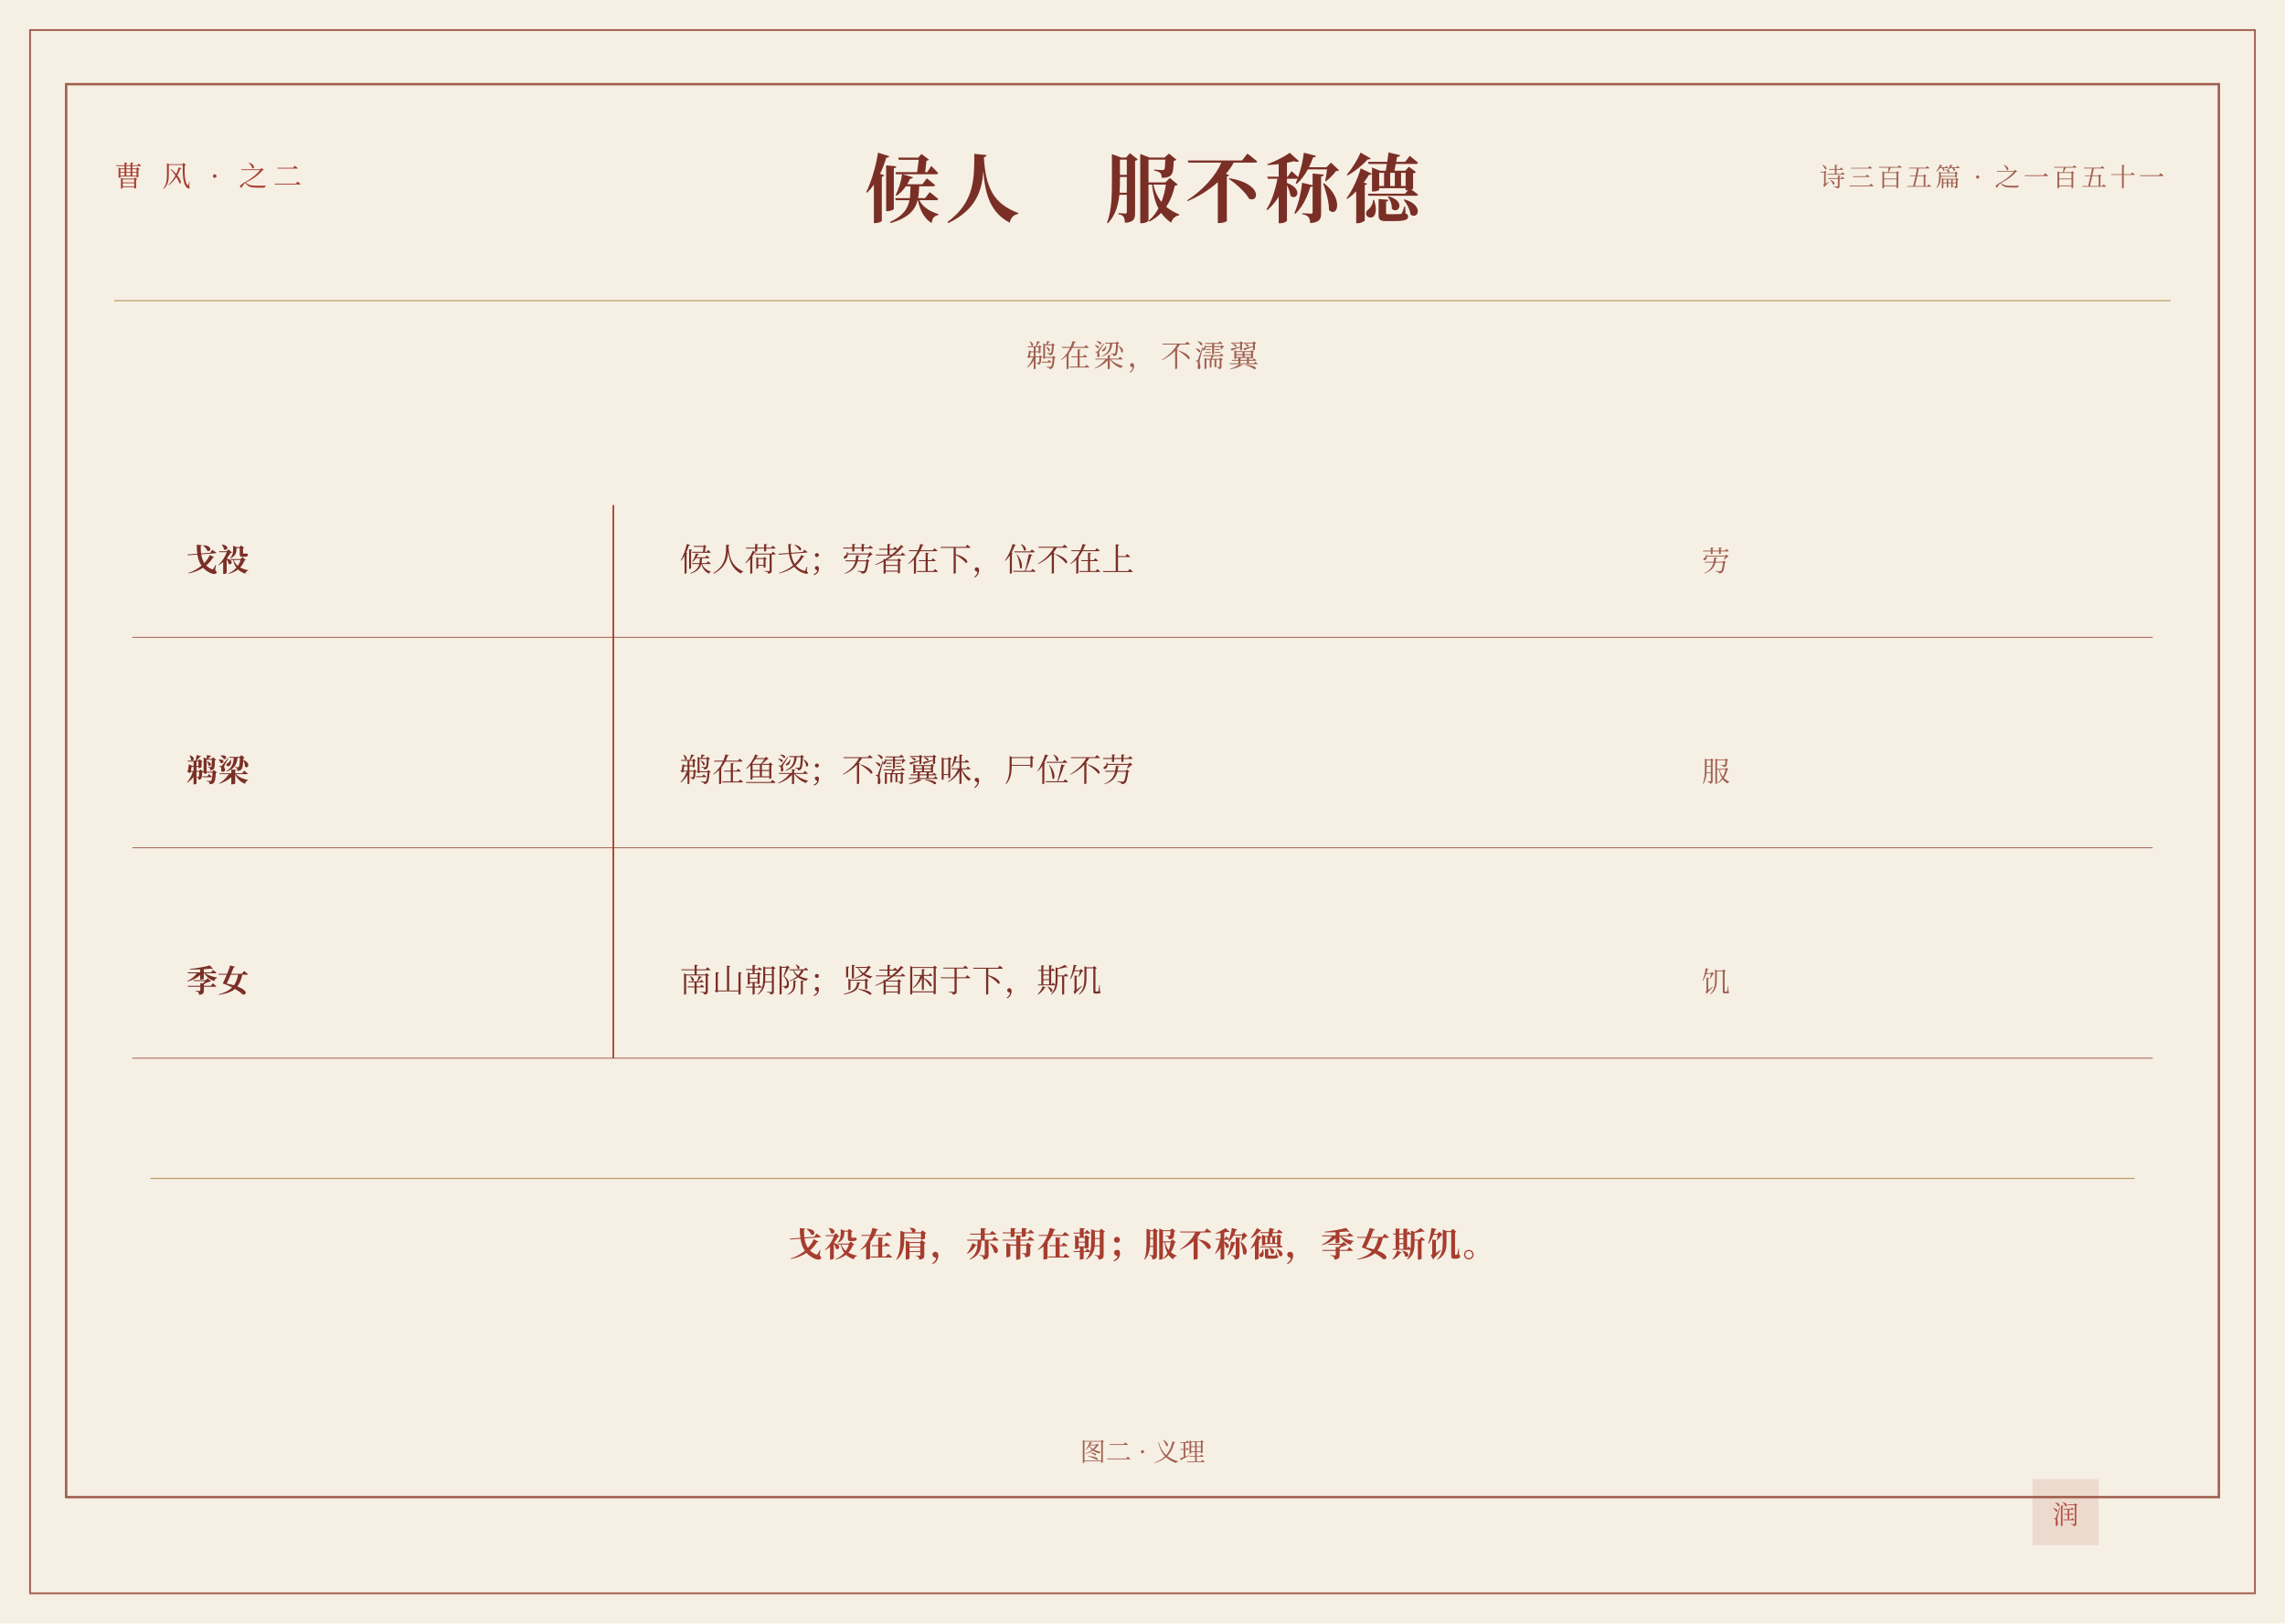
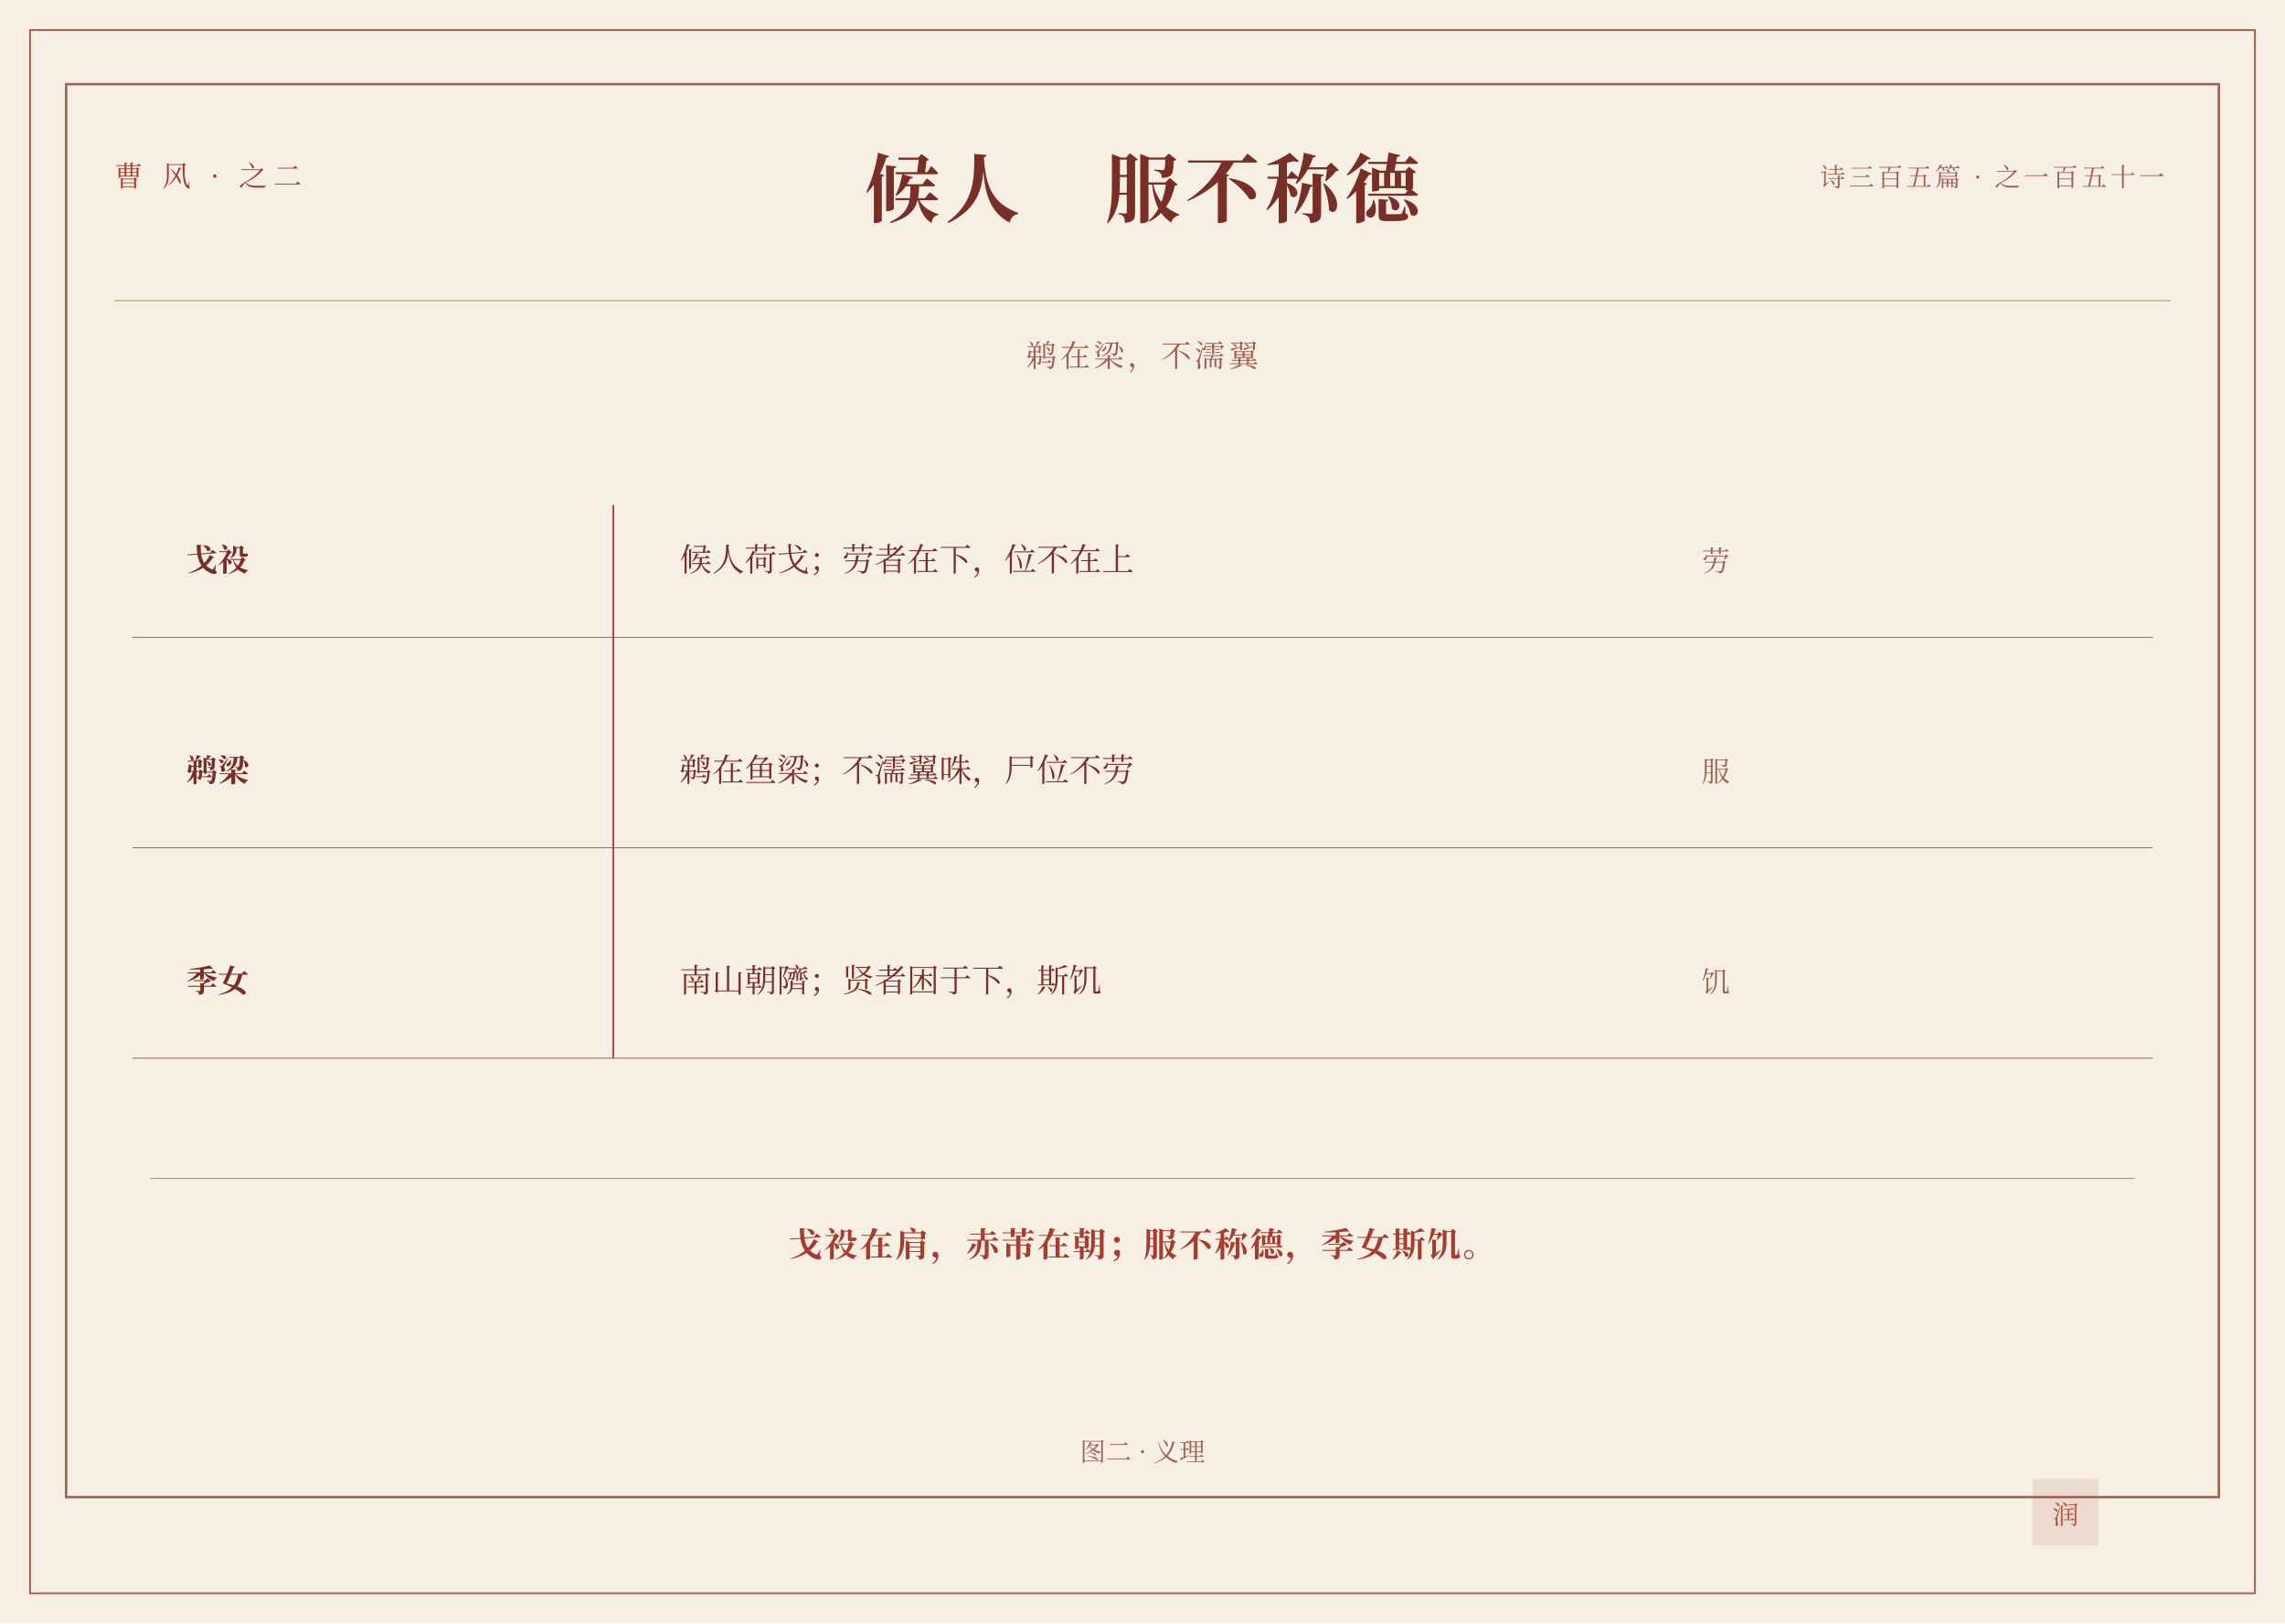
<svg xmlns="http://www.w3.org/2000/svg" viewBox="0 0 760 540" width="760" height="540">
  <rect width="760" height="540" fill="#F6EFE4" />
  <rect x="10" y="10" width="740" height="520" fill="none" stroke="#A0604F" stroke-width="0.6" />
  <rect x="22" y="28" width="716" height="470" fill="none" stroke="#A0604F" stroke-width="0.8" />
  <text x="38.0" y="62.0" font-family="'Noto Serif CJK SC','Noto Serif SC','Songti SC','Source Han Serif SC',serif" font-size="9.5" fill="#A63D2F" text-anchor="start" font-weight="normal" letter-spacing="2.0">曹 风 · 之二</text>
  <text x="380.0" y="72.0" font-family="'Noto Serif CJK SC','Noto Serif SC','Songti SC','Source Han Serif SC',serif" font-size="25.0" fill="#7A2F26" text-anchor="middle" font-weight="bold" letter-spacing="1.6">候人　服不称德</text>
  <text x="720.0" y="62.0" font-family="'Noto Serif CJK SC','Noto Serif SC','Songti SC','Source Han Serif SC',serif" font-size="8.6" fill="#A0604F" text-anchor="end" font-weight="normal" letter-spacing="1.0">诗三百五篇 · 之一百五十一</text>
  <line x1="38.0" y1="100.0" x2="722.0" y2="100.0" stroke="#B79A63" stroke-width="0.35" opacity="1.00" />
  <text x="380.0" y="122.0" font-family="'Noto Serif CJK SC','Noto Serif SC','Songti SC','Source Han Serif SC',serif" font-size="10.2" fill="#A0604F" text-anchor="middle" font-weight="normal" letter-spacing="1.0">鹈在梁，不濡翼</text>
  <line x1="44.0" y1="212.0" x2="716.0" y2="212.0" stroke="#A0604F" stroke-width="0.30" opacity="1.00" />
  <text x="62.0" y="190.0" font-family="'Noto Serif CJK SC','Noto Serif SC','Songti SC','Source Han Serif SC',serif" font-size="10.4" fill="#7A2F26" text-anchor="start" font-weight="bold" letter-spacing="0.0">戈祋</text>
  <text x="226.0" y="190.0" font-family="'Noto Serif CJK SC','Noto Serif SC','Songti SC','Source Han Serif SC',serif" font-size="10.8" fill="#7A2F26" text-anchor="start" font-weight="normal" letter-spacing="0.0">候人荷戈；劳者在下，位不在上</text>
  <text x="566.0" y="190.0" font-family="'Noto Serif CJK SC','Noto Serif SC','Songti SC','Source Han Serif SC',serif" font-size="9.4" fill="#A0604F" text-anchor="start" font-weight="normal" letter-spacing="0.0">劳</text>
  <line x1="44.0" y1="282.0" x2="716.0" y2="282.0" stroke="#A0604F" stroke-width="0.30" opacity="1.00" />
  <text x="62.0" y="260.0" font-family="'Noto Serif CJK SC','Noto Serif SC','Songti SC','Source Han Serif SC',serif" font-size="10.4" fill="#7A2F26" text-anchor="start" font-weight="bold" letter-spacing="0.0">鹈梁</text>
  <text x="226.0" y="260.0" font-family="'Noto Serif CJK SC','Noto Serif SC','Songti SC','Source Han Serif SC',serif" font-size="10.8" fill="#7A2F26" text-anchor="start" font-weight="normal" letter-spacing="0.0">鹈在鱼梁；不濡翼咮，尸位不劳</text>
  <text x="566.0" y="260.0" font-family="'Noto Serif CJK SC','Noto Serif SC','Songti SC','Source Han Serif SC',serif" font-size="9.4" fill="#A0604F" text-anchor="start" font-weight="normal" letter-spacing="0.0">服</text>
  <line x1="44.0" y1="352.0" x2="716.0" y2="352.0" stroke="#A0604F" stroke-width="0.30" opacity="1.00" />
  <text x="62.0" y="330.0" font-family="'Noto Serif CJK SC','Noto Serif SC','Songti SC','Source Han Serif SC',serif" font-size="10.4" fill="#7A2F26" text-anchor="start" font-weight="bold" letter-spacing="0.0">季女</text>
-   <text x="226.0" y="330.0" font-family="'Noto Serif CJK SC','Noto Serif SC','Songti SC','Source Han Serif SC',serif" font-size="10.8" fill="#7A2F26" text-anchor="start" font-weight="normal" letter-spacing="0.0">南山朝𬯀；贤者困于下，斯饥</text>
+   <text x="226.0" y="330.0" font-family="'Noto Serif CJK SC','Noto Serif SC','Songti SC','Source Han Serif SC',serif" font-size="10.8" fill="#7A2F26" text-anchor="start" font-weight="normal" letter-spacing="0.0">南山朝隮；贤者困于下，斯饥</text>
  <text x="566.0" y="330.0" font-family="'Noto Serif CJK SC','Noto Serif SC','Songti SC','Source Han Serif SC',serif" font-size="9.4" fill="#A0604F" text-anchor="start" font-weight="normal" letter-spacing="0.0">饥</text>
  <line x1="204.0" y1="168.0" x2="204.0" y2="352.0" stroke="#A63D2F" stroke-width="0.55" opacity="1.00" />
  <line x1="50.0" y1="392.0" x2="710.0" y2="392.0" stroke="#B79A63" stroke-width="0.35" opacity="1.00" />
  <text x="380.0" y="418.0" font-family="'Noto Serif CJK SC','Noto Serif SC','Songti SC','Source Han Serif SC',serif" font-size="11.2" fill="#A63D2F" text-anchor="middle" font-weight="bold" letter-spacing="0.6">戈祋在肩，赤芾在朝；服不称德，季女斯饥。</text>
  <text x="380.0" y="486.0" font-family="'Noto Serif CJK SC','Noto Serif SC','Songti SC','Source Han Serif SC',serif" font-size="8.6" fill="#A0604F" text-anchor="middle" font-weight="normal" letter-spacing="0.0">图二 · 义理</text>
  <rect x="676" y="492" width="22" height="22" fill="#B35142" opacity="0.13" />
  <text x="687.0" y="507.0" font-family="'Noto Serif CJK SC','Noto Serif SC','Songti SC','Source Han Serif SC',serif" font-size="8.8" fill="#B35142" text-anchor="middle" font-weight="normal" letter-spacing="0.0">润</text>
</svg>
